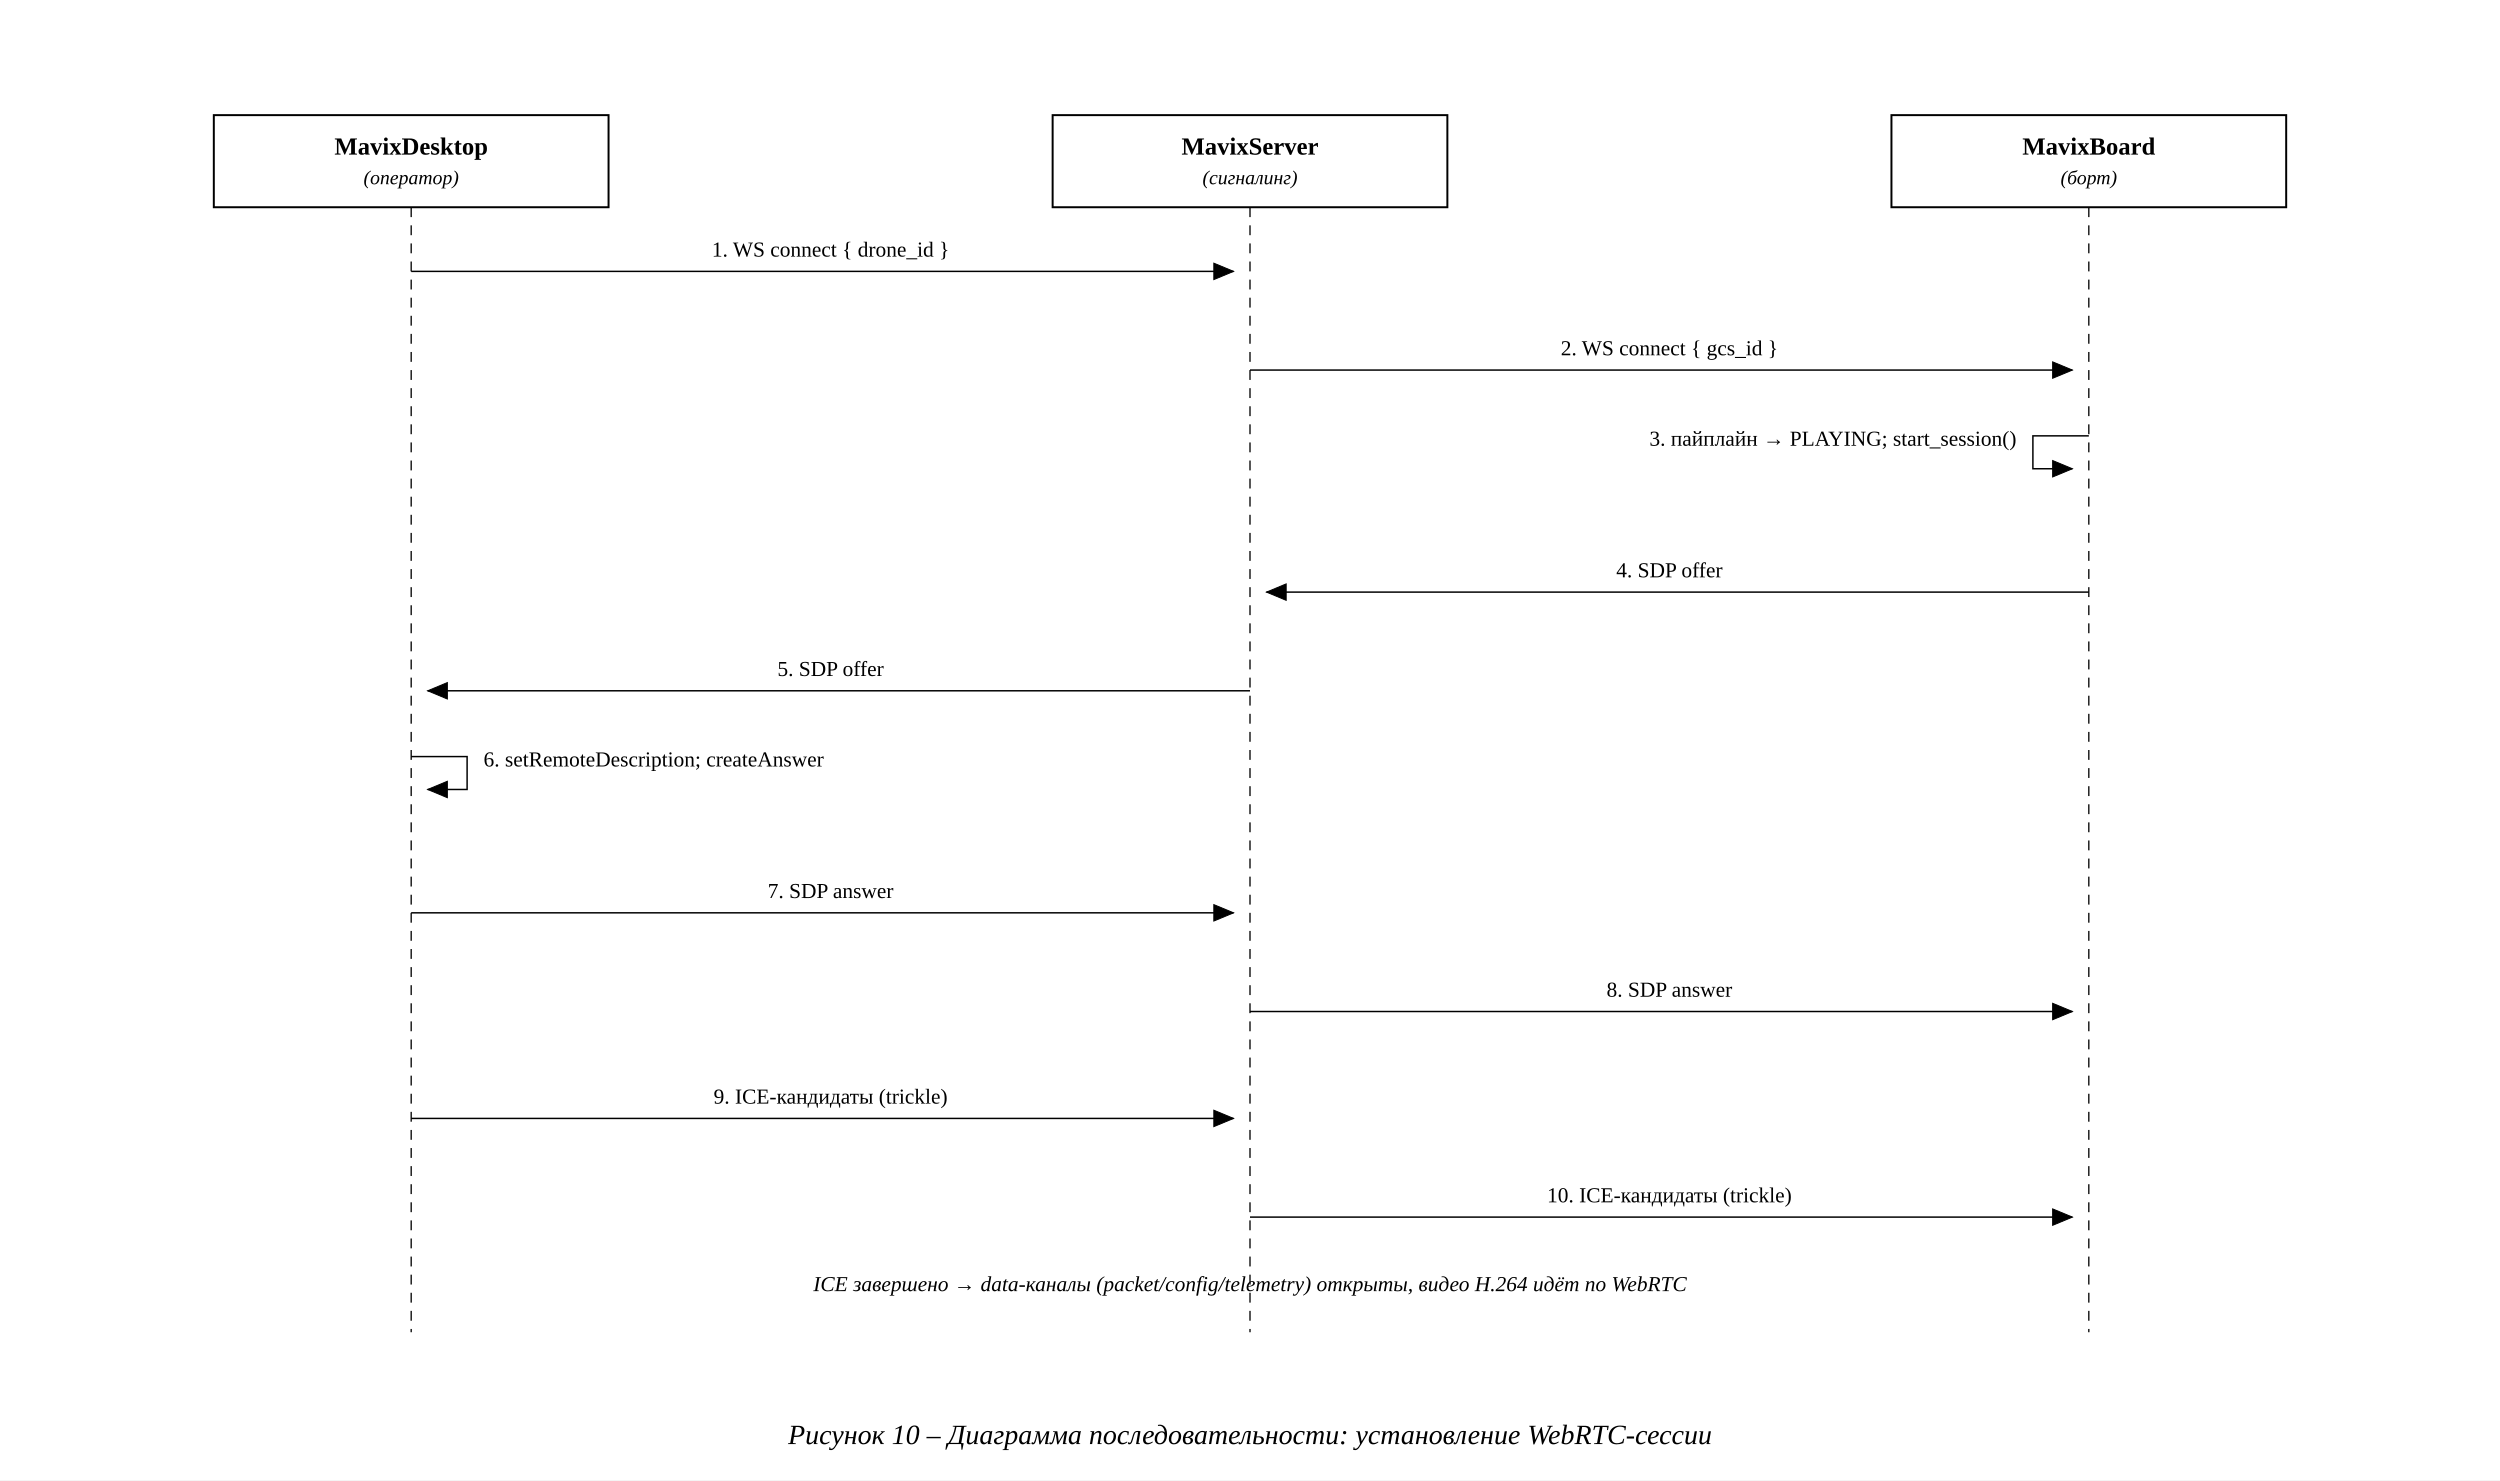
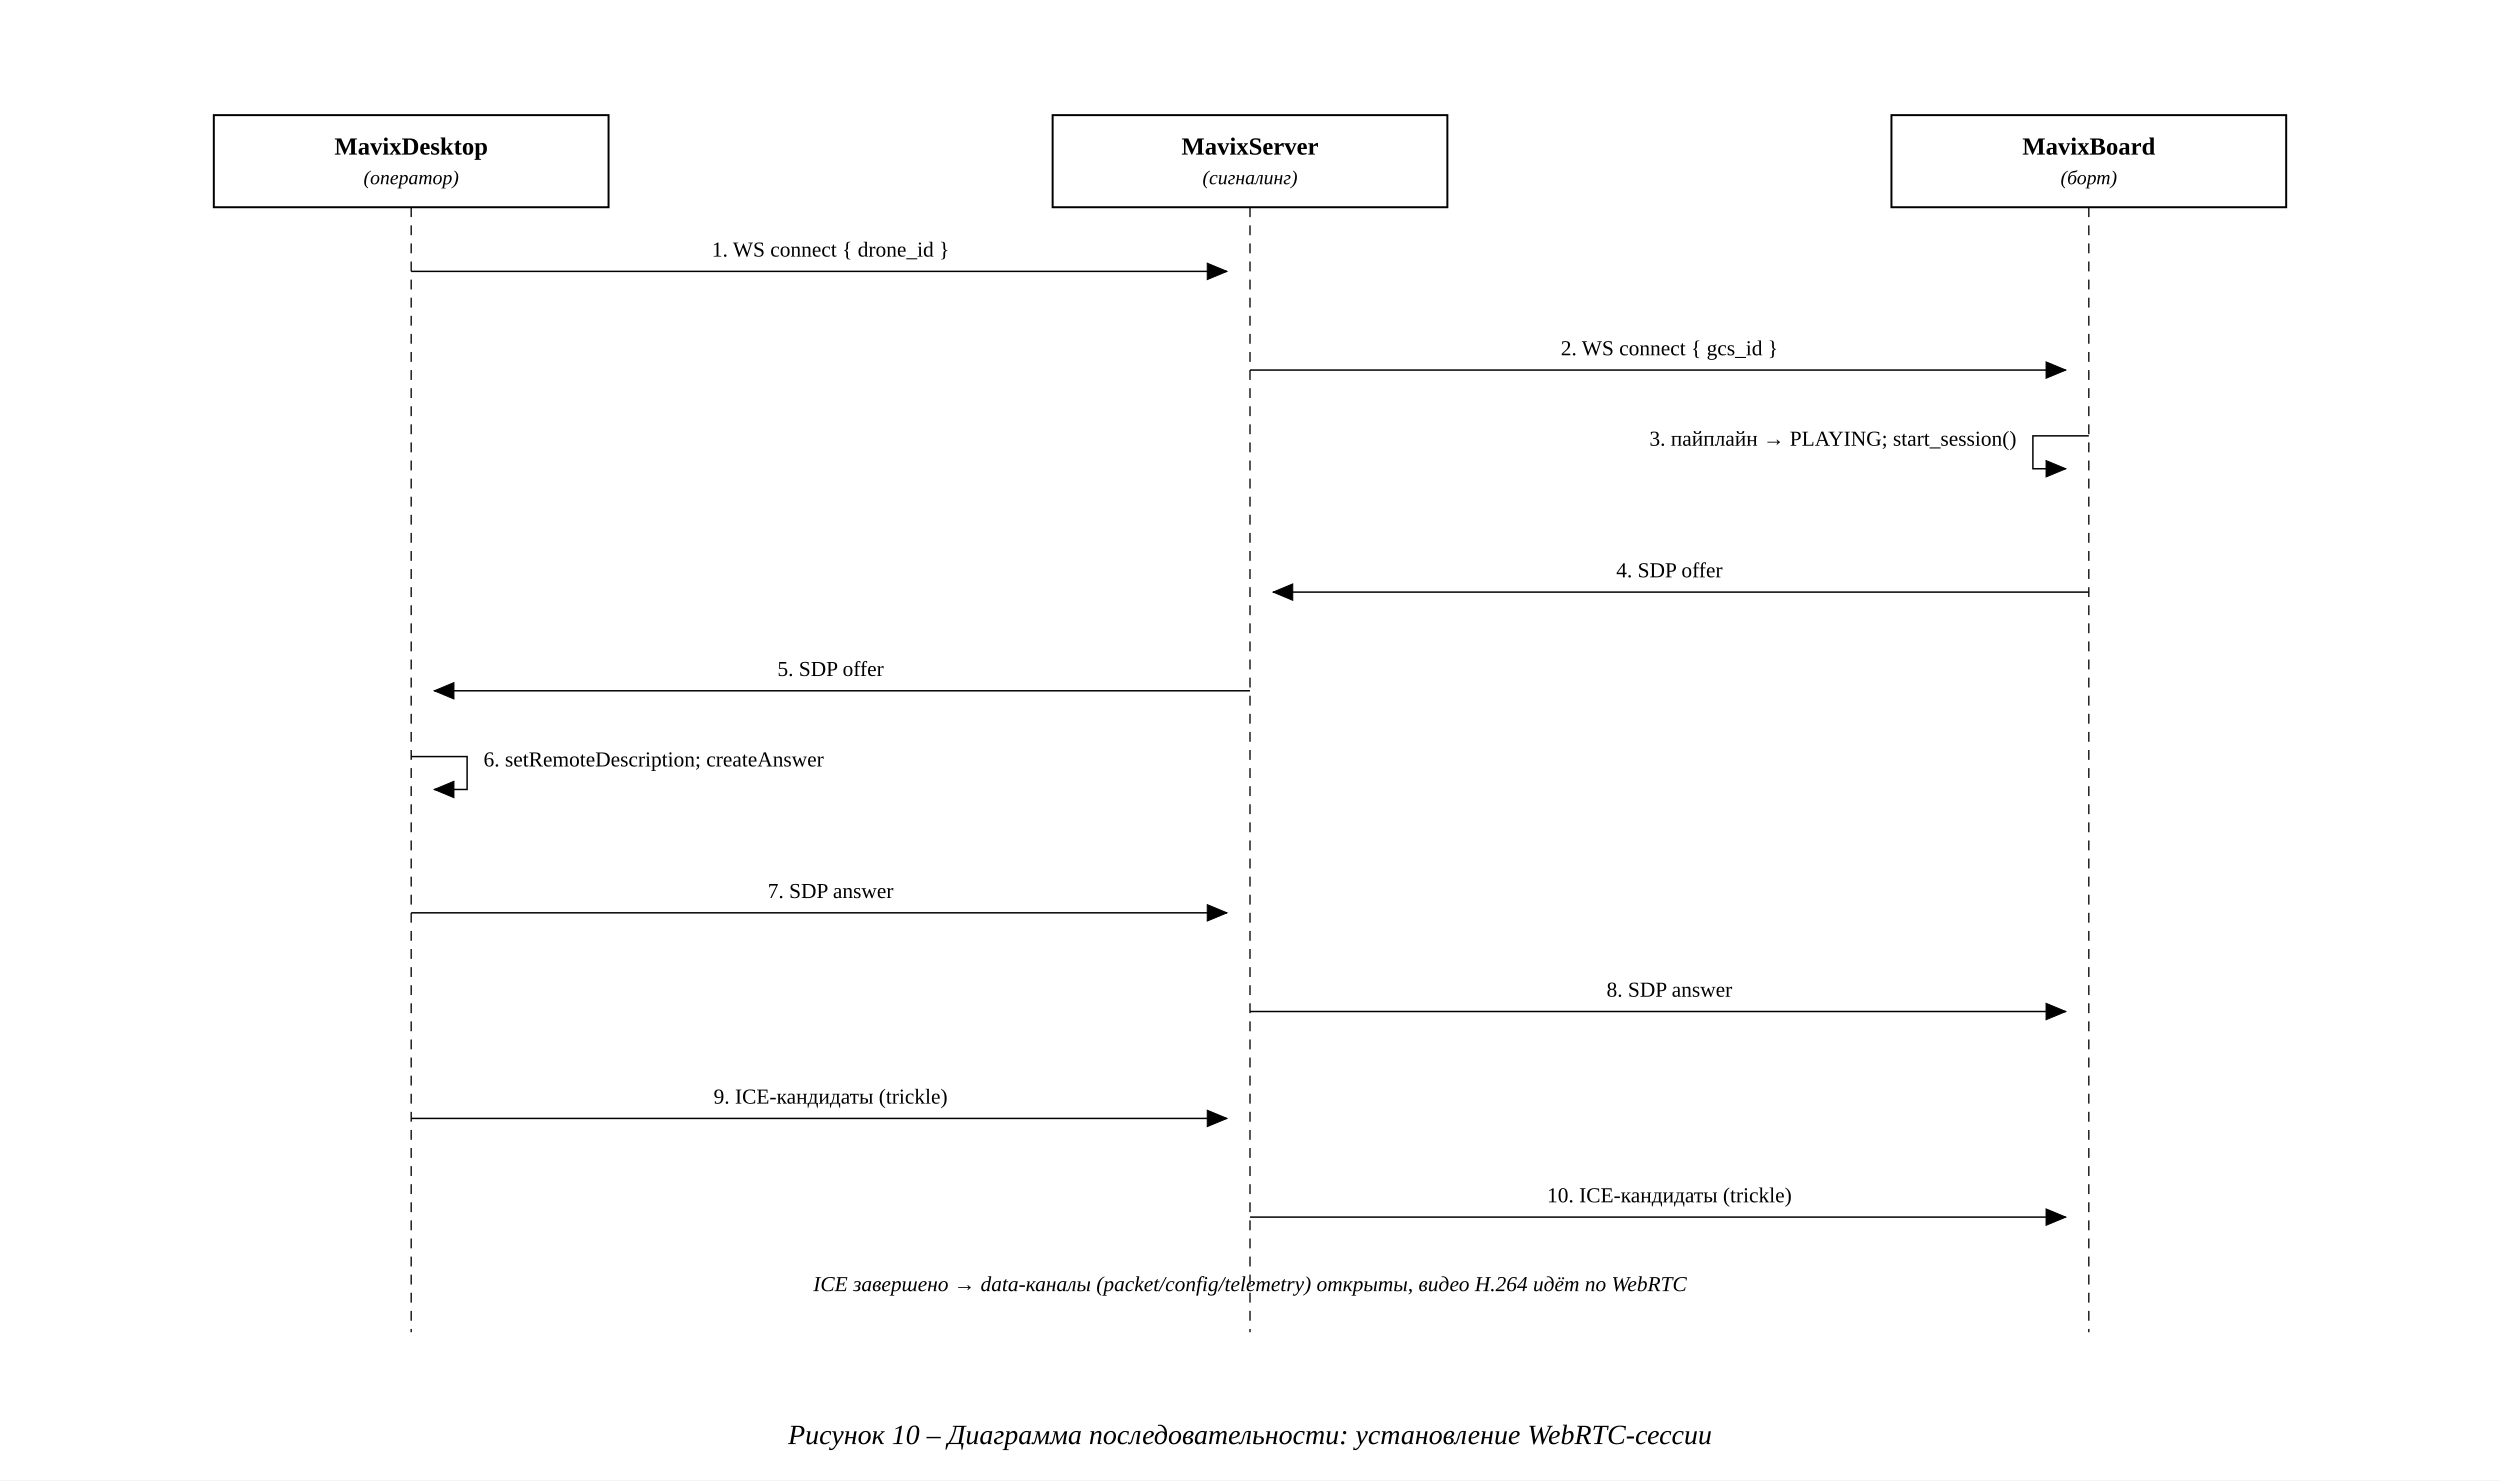
<svg xmlns="http://www.w3.org/2000/svg" width="1520" height="900" viewBox="0 0 1520 900" font-family="Liberation Serif, Times New Roman, serif">
  <rect width="1520" height="900" fill="#fff" />
  <defs>
    <marker id="arr" viewBox="0 0 10 10" refX="9" refY="5" markerWidth="9" markerHeight="9" orient="auto-start-reverse">
      <path d="M 0 0 L 10 5 L 0 10 z" fill="#000" />
    </marker>
    <marker id="open" viewBox="0 0 10 10" refX="10" refY="5" markerWidth="11" markerHeight="11" orient="auto">
      <path d="M 0 0 L 10 5 L 0 10" fill="none" stroke="#000" />
    </marker>
  </defs>
  <rect x="130.0" y="70.0" width="240.0" height="56.0" stroke="#000" fill="none" stroke-width="1.2" />
  <text x="250.0" y="94.0" text-anchor="middle" font-size="15" font-weight="bold">MavixDesktop</text>
  <text x="250.0" y="112.0" text-anchor="middle" font-size="12" font-style="italic">(оператор)</text>
  <line x1="250.0" y1="126.0" x2="250.0" y2="810.0" stroke="#000" stroke-width="0.8" stroke-dasharray="6 5" />
  <rect x="640.0" y="70.0" width="240.0" height="56.0" stroke="#000" fill="none" stroke-width="1.2" />
  <text x="760.0" y="94.0" text-anchor="middle" font-size="15" font-weight="bold">MavixServer</text>
  <text x="760.0" y="112.0" text-anchor="middle" font-size="12" font-style="italic">(сигналинг)</text>
  <line x1="760.0" y1="126.0" x2="760.0" y2="810.0" stroke="#000" stroke-width="0.8" stroke-dasharray="6 5" />
  <rect x="1150.0" y="70.0" width="240.0" height="56.0" stroke="#000" fill="none" stroke-width="1.2" />
  <text x="1270.0" y="94.0" text-anchor="middle" font-size="15" font-weight="bold">MavixBoard</text>
  <text x="1270.0" y="112.0" text-anchor="middle" font-size="12" font-style="italic">(борт)</text>
  <line x1="1270.0" y1="126.0" x2="1270.0" y2="810.0" stroke="#000" stroke-width="0.8" stroke-dasharray="6 5" />
-   <polyline points="250.0,165.0 750.0,165.0" stroke="#000" fill="none" stroke-width="0.9" />
-   <polygon points="750.0,165.0 738.0,170.0 738.0,160.0" fill="#000" stroke="#000" stroke-width="0.6" />
+   <polyline points="250.0,165.0 746.0,165.0" stroke="#000" fill="none" stroke-width="0.9" />
+   <polygon points="746.0,165.0 734.0,170.0 734.0,160.0" fill="#000" stroke="#000" stroke-width="0.6" />
  <text x="505.0" y="156.0" text-anchor="middle" font-size="13">1. WS connect { drone_id }</text>
-   <polyline points="760.0,225.0 1260.0,225.0" stroke="#000" fill="none" stroke-width="0.9" />
-   <polygon points="1260.0,225.0 1248.0,230.0 1248.0,220.0" fill="#000" stroke="#000" stroke-width="0.6" />
+   <polyline points="760.0,225.0 1256.0,225.0" stroke="#000" fill="none" stroke-width="0.9" />
+   <polygon points="1256.0,225.0 1244.0,230.0 1244.0,220.0" fill="#000" stroke="#000" stroke-width="0.6" />
  <text x="1015.0" y="216.0" text-anchor="middle" font-size="13">2. WS connect { gcs_id }</text>
-   <polyline points="1270.0,265.0 1236.0,265.0 1236.0,285.0 1260.0,285.0" stroke="#000" fill="none" stroke-width="0.9" />
-   <polygon points="1260.0,285.0 1248.0,290.0 1248.0,280.0" fill="#000" stroke="#000" stroke-width="0.6" />
+   <polyline points="1270.0,265.0 1236.0,265.0 1236.0,285.0 1256.0,285.0" stroke="#000" fill="none" stroke-width="0.9" />
+   <polygon points="1256.0,285.0 1244.0,290.0 1244.0,280.0" fill="#000" stroke="#000" stroke-width="0.6" />
  <text x="1226.0" y="271.0" text-anchor="end" font-size="13">3. пайплайн → PLAYING; start_session()</text>
-   <polyline points="1270.0,360.0 770.0,360.0" stroke="#000" fill="none" stroke-width="0.9" />
-   <polygon points="770.0,360.0 782.0,355.0 782.0,365.0" fill="#000" stroke="#000" stroke-width="0.6" />
+   <polyline points="1270.0,360.0 774.0,360.0" stroke="#000" fill="none" stroke-width="0.9" />
+   <polygon points="774.0,360.0 786.0,355.0 786.0,365.0" fill="#000" stroke="#000" stroke-width="0.6" />
  <text x="1015.0" y="351.0" text-anchor="middle" font-size="13">4. SDP offer</text>
-   <polyline points="760.0,420.0 260.0,420.0" stroke="#000" fill="none" stroke-width="0.9" />
-   <polygon points="260.0,420.0 272.0,415.0 272.0,425.0" fill="#000" stroke="#000" stroke-width="0.6" />
+   <polyline points="760.0,420.0 264.0,420.0" stroke="#000" fill="none" stroke-width="0.9" />
+   <polygon points="264.0,420.0 276.0,415.0 276.0,425.0" fill="#000" stroke="#000" stroke-width="0.6" />
  <text x="505.0" y="411.0" text-anchor="middle" font-size="13">5. SDP offer</text>
-   <polyline points="250.0,460.0 284.0,460.0 284.0,480.0 260.0,480.0" stroke="#000" fill="none" stroke-width="0.9" />
-   <polygon points="260.0,480.0 272.0,475.0 272.0,485.0" fill="#000" stroke="#000" stroke-width="0.6" />
+   <polyline points="250.0,460.0 284.0,460.0 284.0,480.0 264.0,480.0" stroke="#000" fill="none" stroke-width="0.9" />
+   <polygon points="264.0,480.0 276.0,475.0 276.0,485.0" fill="#000" stroke="#000" stroke-width="0.6" />
  <text x="294.0" y="466.0" text-anchor="start" font-size="13">6. setRemoteDescription; createAnswer</text>
-   <polyline points="250.0,555.0 750.0,555.0" stroke="#000" fill="none" stroke-width="0.9" />
-   <polygon points="750.0,555.0 738.0,560.0 738.0,550.0" fill="#000" stroke="#000" stroke-width="0.6" />
+   <polyline points="250.0,555.0 746.0,555.0" stroke="#000" fill="none" stroke-width="0.9" />
+   <polygon points="746.0,555.0 734.0,560.0 734.0,550.0" fill="#000" stroke="#000" stroke-width="0.6" />
  <text x="505.0" y="546.0" text-anchor="middle" font-size="13">7. SDP answer</text>
-   <polyline points="760.0,615.0 1260.0,615.0" stroke="#000" fill="none" stroke-width="0.9" />
-   <polygon points="1260.0,615.0 1248.0,620.0 1248.0,610.0" fill="#000" stroke="#000" stroke-width="0.6" />
+   <polyline points="760.0,615.0 1256.0,615.0" stroke="#000" fill="none" stroke-width="0.9" />
+   <polygon points="1256.0,615.0 1244.0,620.0 1244.0,610.0" fill="#000" stroke="#000" stroke-width="0.6" />
  <text x="1015.0" y="606.0" text-anchor="middle" font-size="13">8. SDP answer</text>
-   <polyline points="250.0,680.0 750.0,680.0" stroke="#000" fill="none" stroke-width="0.9" />
-   <polygon points="750.0,680.0 738.0,685.0 738.0,675.0" fill="#000" stroke="#000" stroke-width="0.6" />
+   <polyline points="250.0,680.0 746.0,680.0" stroke="#000" fill="none" stroke-width="0.9" />
+   <polygon points="746.0,680.0 734.0,685.0 734.0,675.0" fill="#000" stroke="#000" stroke-width="0.6" />
  <text x="505.0" y="671.0" text-anchor="middle" font-size="13">9. ICE-кандидаты (trickle)</text>
-   <polyline points="760.0,740.0 1260.0,740.0" stroke="#000" fill="none" stroke-width="0.9" />
-   <polygon points="1260.0,740.0 1248.0,745.0 1248.0,735.0" fill="#000" stroke="#000" stroke-width="0.6" />
+   <polyline points="760.0,740.0 1256.0,740.0" stroke="#000" fill="none" stroke-width="0.9" />
+   <polygon points="1256.0,740.0 1244.0,745.0 1244.0,735.0" fill="#000" stroke="#000" stroke-width="0.6" />
  <text x="1015.0" y="731.0" text-anchor="middle" font-size="13">10. ICE-кандидаты (trickle)</text>
  <text x="760.0" y="785.0" text-anchor="middle" font-size="13" font-style="italic">ICE завершено → data-каналы (packet/config/telemetry) открыты, видео H.264 идёт по WebRTC</text>
  <text x="760.0" y="878" text-anchor="middle" font-style="italic" font-size="17">Рисунок 10 – Диаграмма последовательности: установление WebRTC-сессии</text>
</svg>
